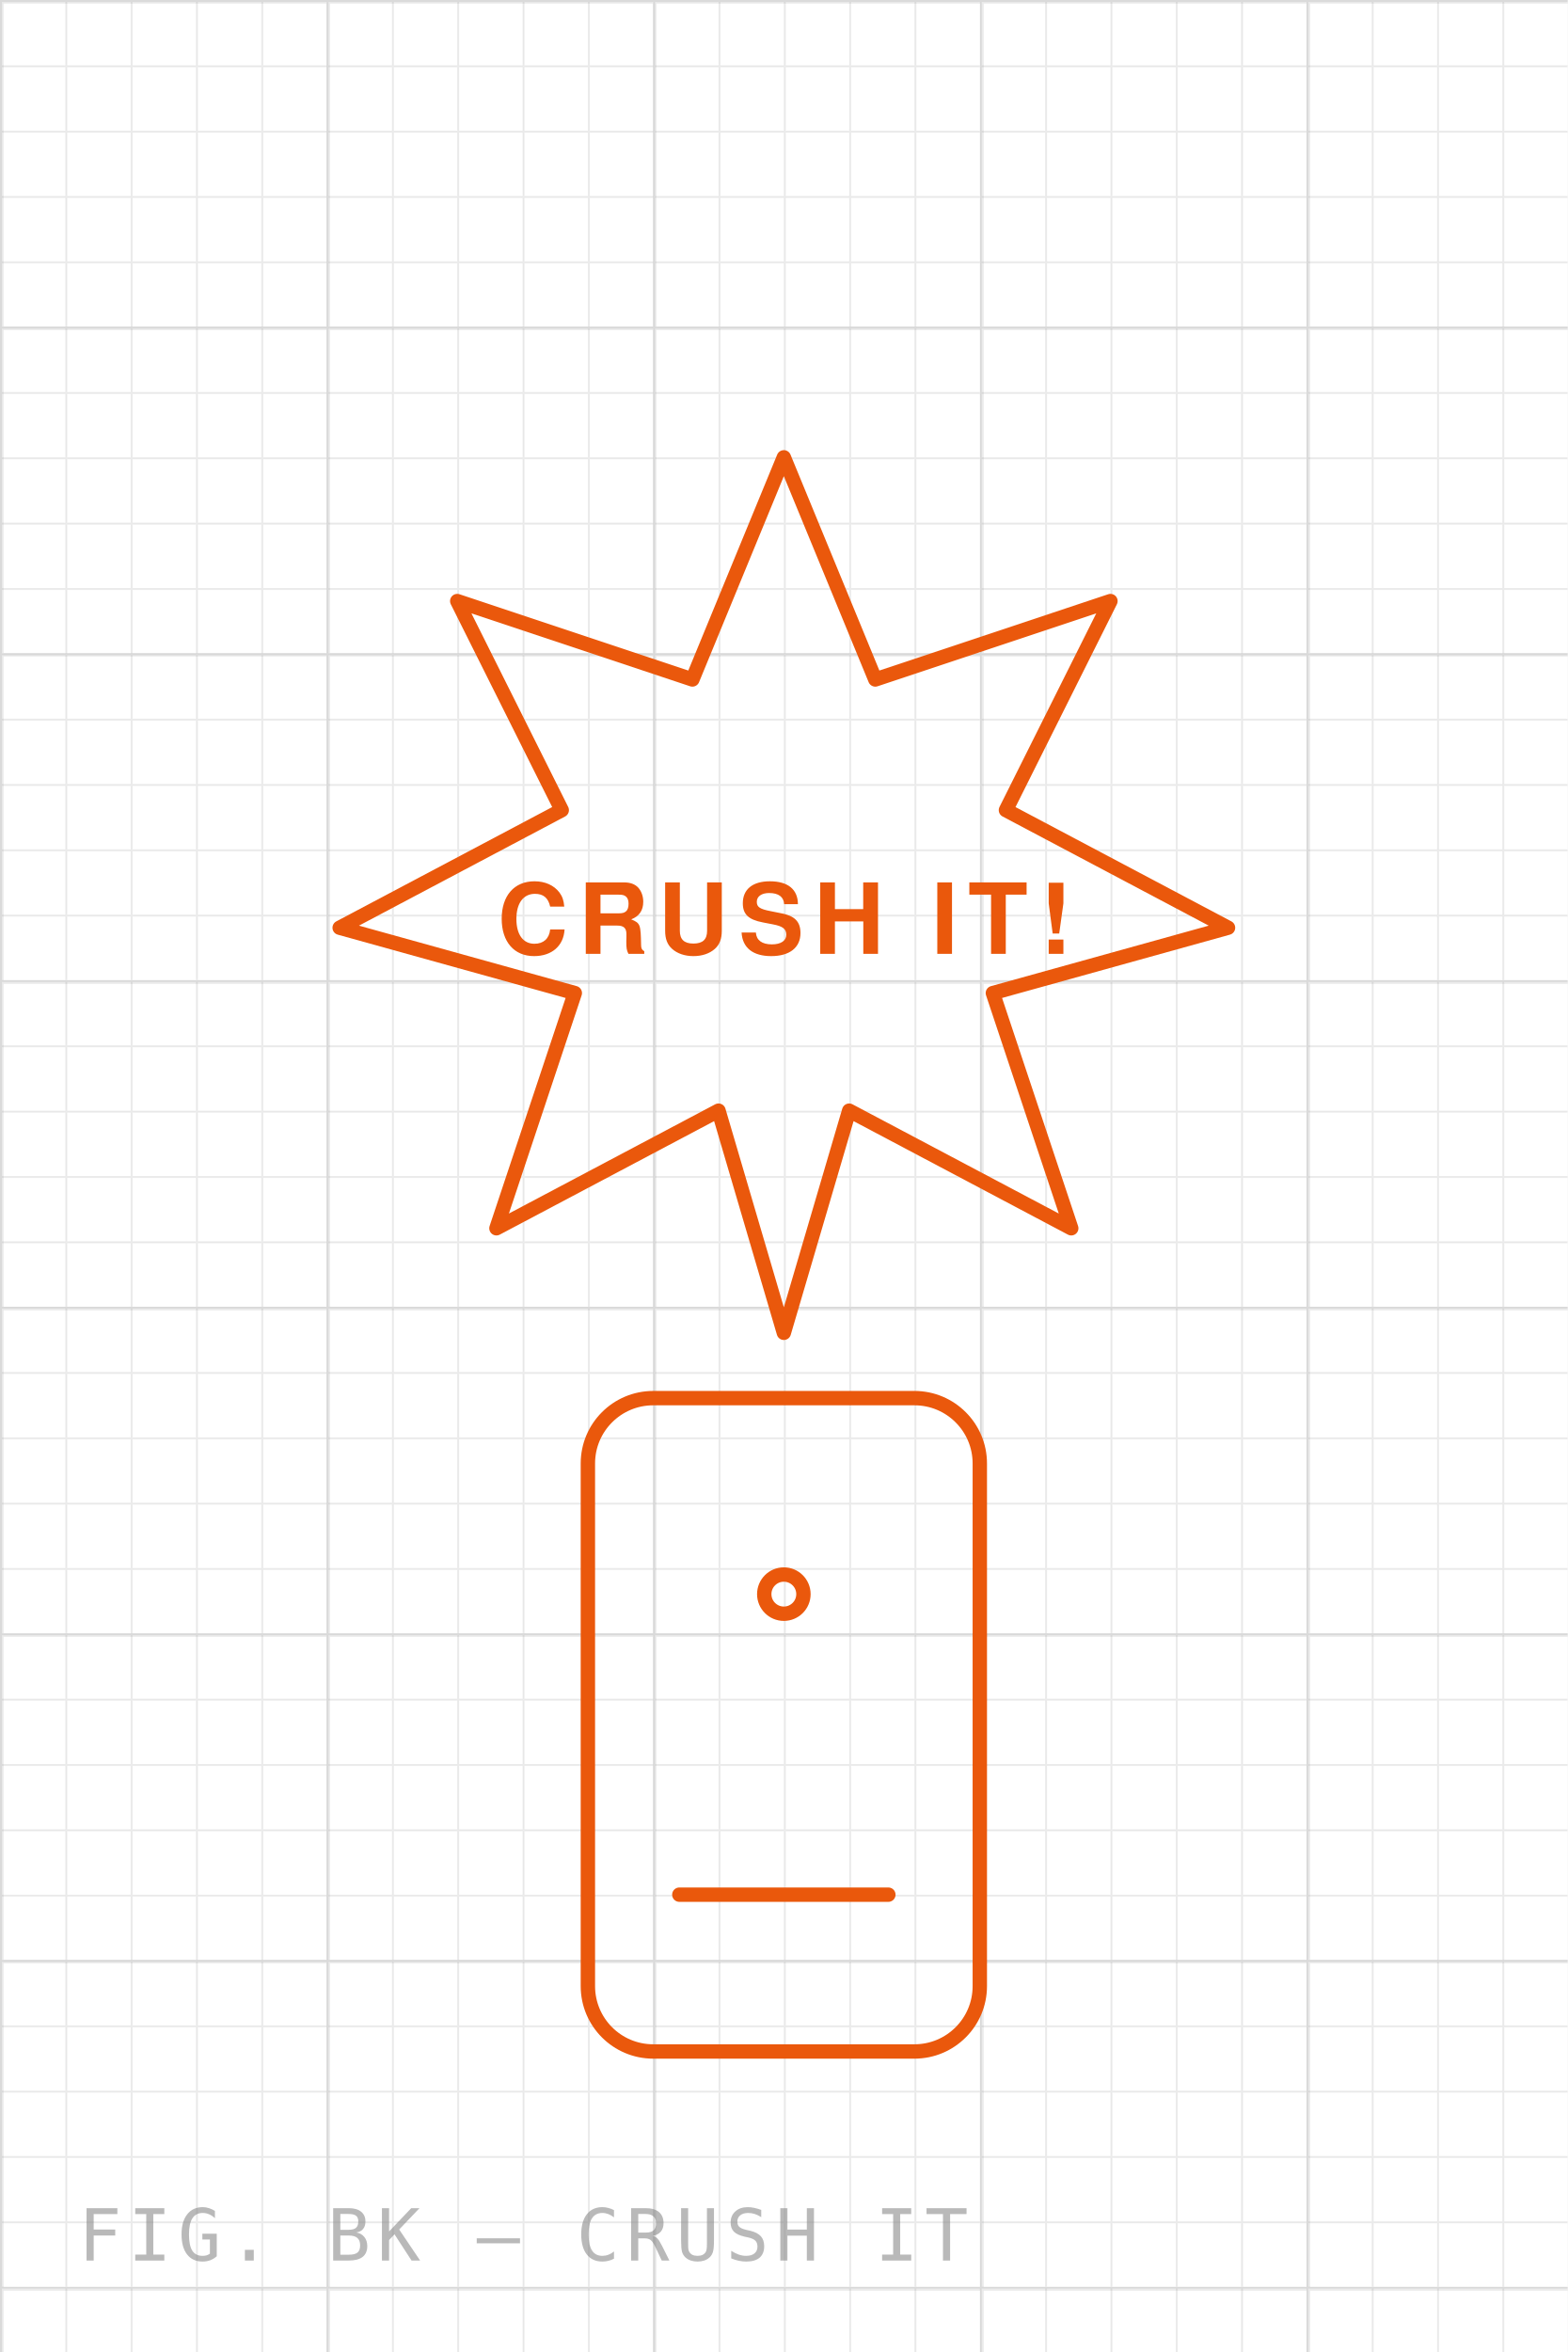
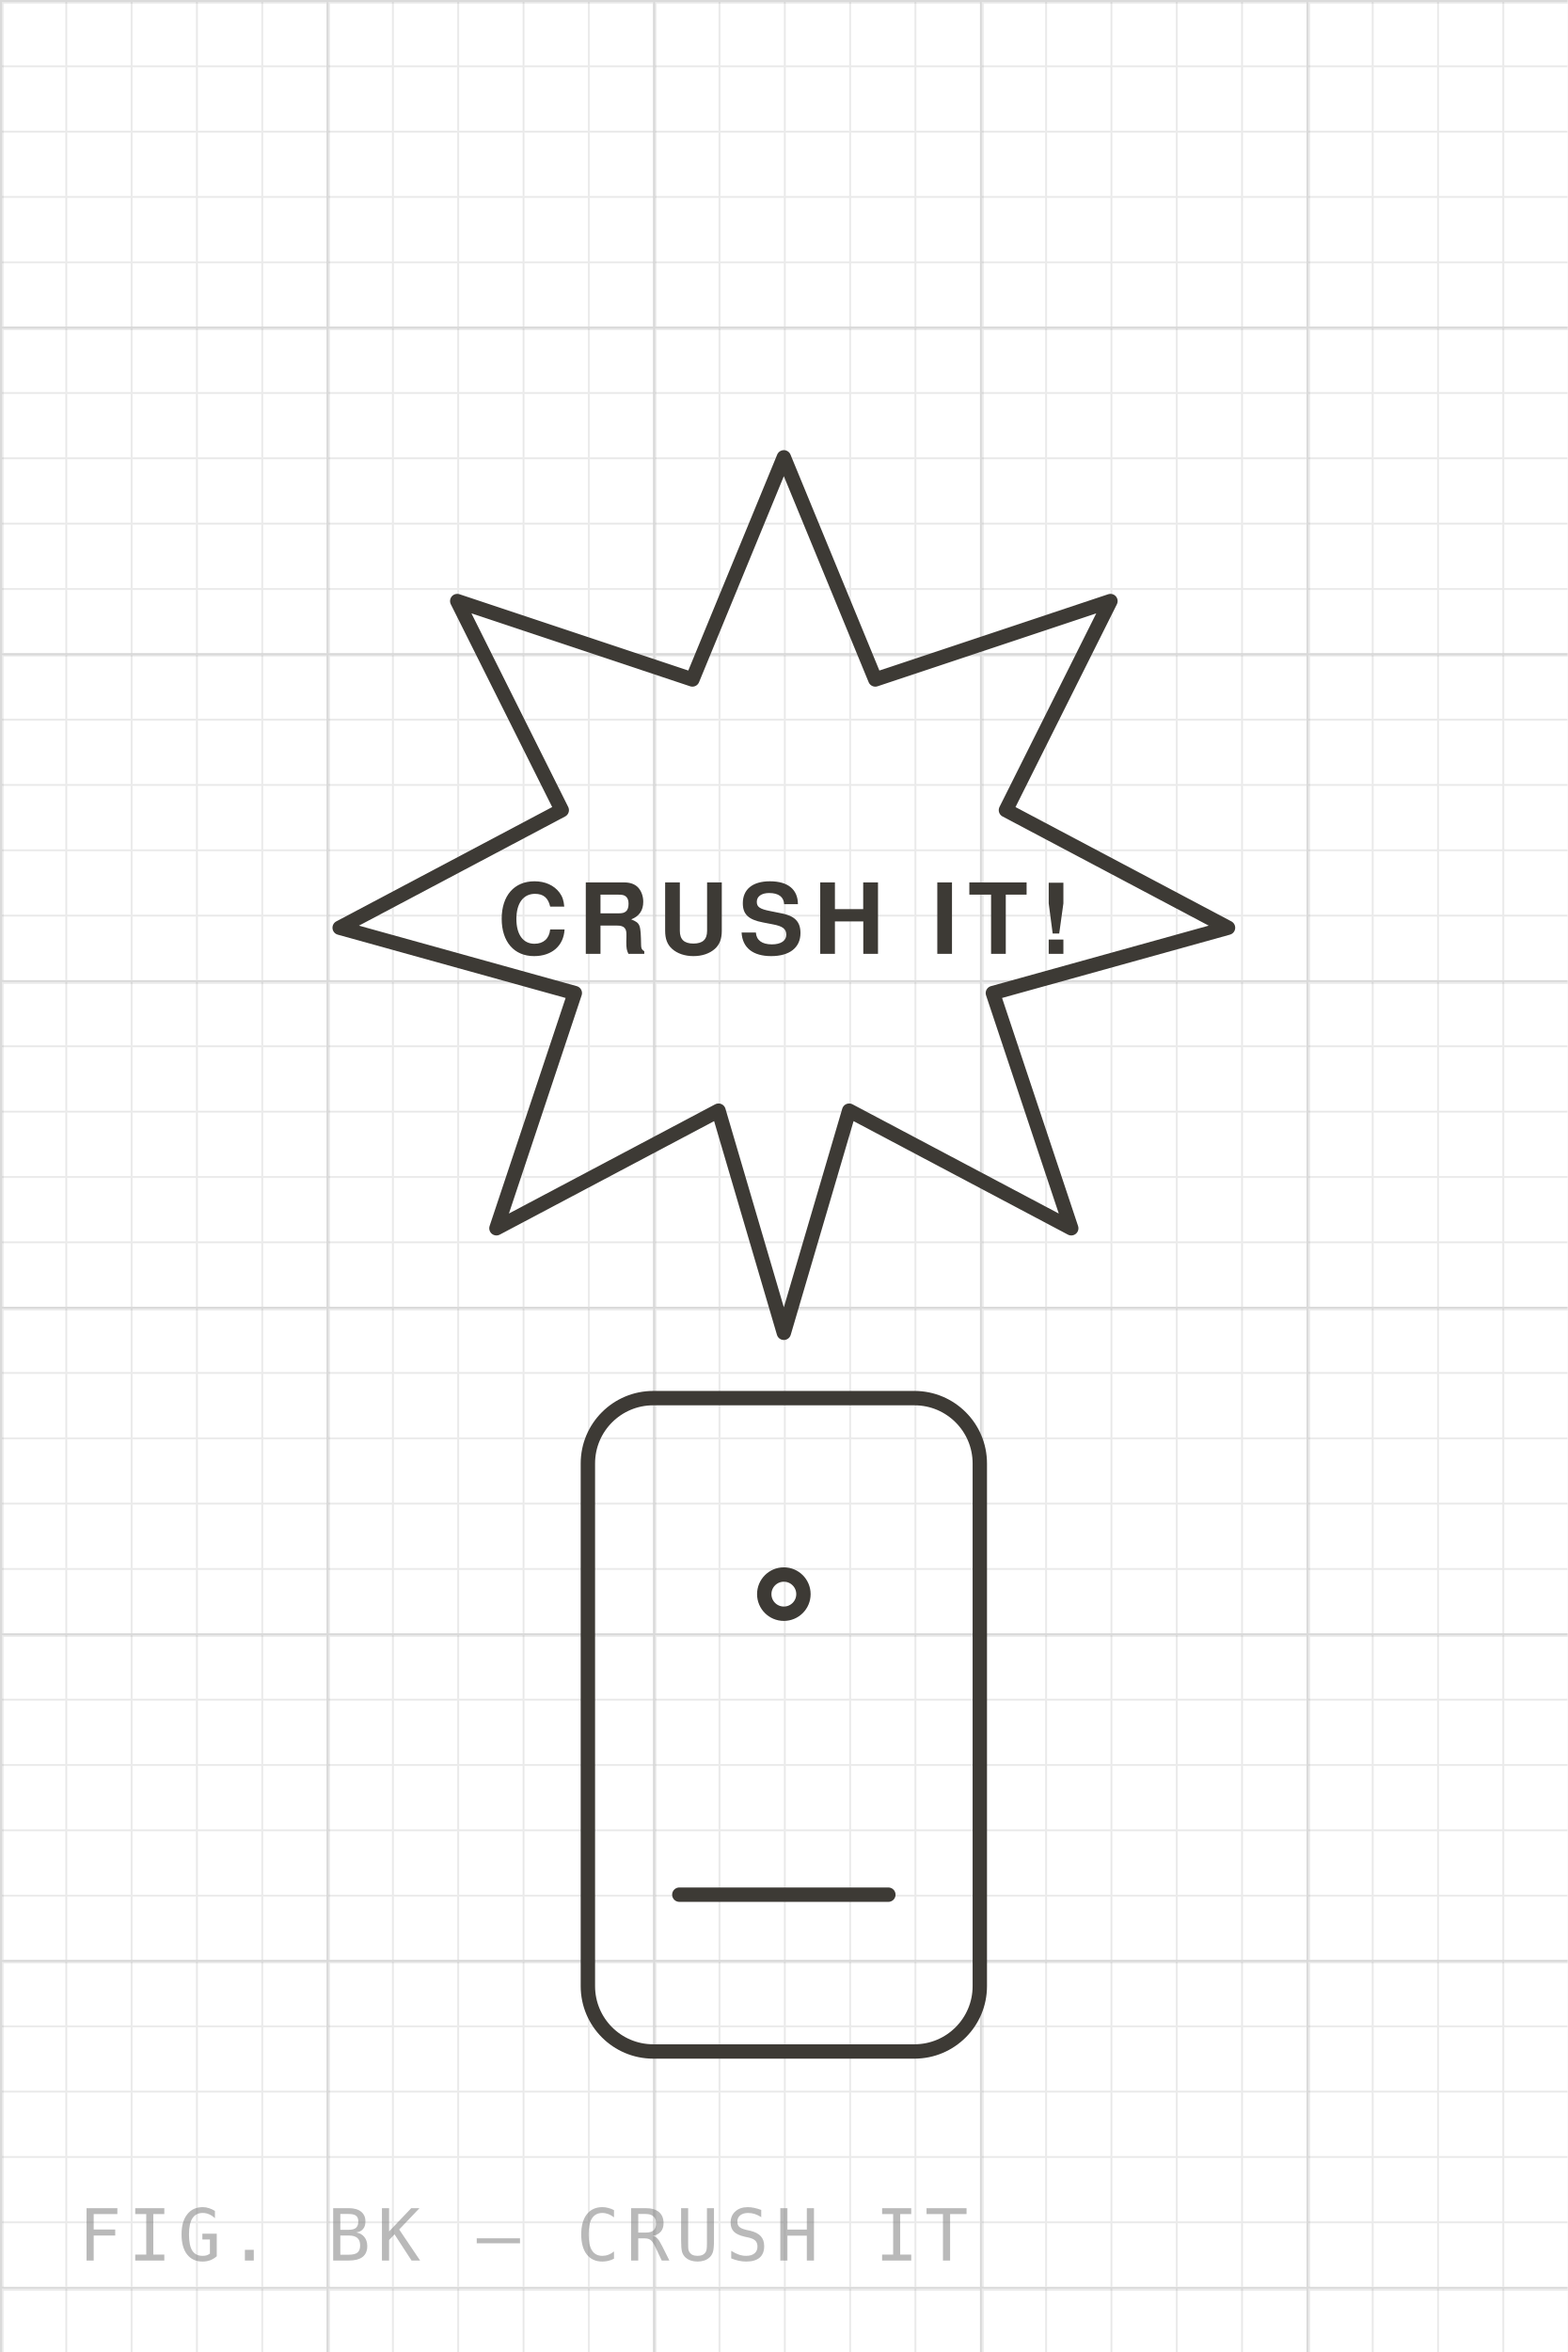
<svg xmlns="http://www.w3.org/2000/svg" viewBox="0 0 240 360" width="480" height="720">
  <defs>
    <pattern id="g" width="10" height="10" patternUnits="userSpaceOnUse">
      <path d="M10 0H0V10" fill="none" stroke="rgba(128,128,128,0.16)" stroke-width="0.6" />
    </pattern>
    <pattern id="G" width="50" height="50" patternUnits="userSpaceOnUse">
      <path d="M50 0H0V50" fill="none" stroke="rgba(128,128,128,0.16)" stroke-width="1.1" />
    </pattern>
  </defs>
  <rect width="240" height="360" fill="url(#g)" />
  <rect width="240" height="360" fill="url(#G)" />
-   <g fill="none" stroke="#ea580c" stroke-width="2.2" stroke-linecap="round" stroke-linejoin="round">
+   <g fill="none" stroke="#3d3a35" stroke-width="2.2" stroke-linecap="round" stroke-linejoin="round">
    <path d="M120 70 L134 104 L170 92 L154 124 L188 142 L152 152 L164 188 L130 170 L120 204 L110 170 L76 188 L88 152 L52 142 L86 124 L70 92 L106 104 Z" />
-     <text x="120" y="146" text-anchor="middle" font-family="ui-sans-serif, -apple-system, Helvetica, Arial, sans-serif" font-size="15" font-weight="800" letter-spacing="1.5" fill="#ea580c" stroke="none">CRUSH IT!</text>
+     <text x="120" y="146" text-anchor="middle" font-family="ui-sans-serif, -apple-system, Helvetica, Arial, sans-serif" font-size="15" font-weight="800" letter-spacing="1.5" fill="#3d3a35" stroke="none">CRUSH IT!</text>
    <rect x="90" y="226" width="60" height="100" rx="10" transform="translate(0 -12)" />
    <circle cx="120" cy="244" r="3" />
    <path d="M104 290 H136" />
  </g>
  <g fill="none" stroke="rgba(128,128,128,0.55)" stroke-width="1" stroke-dasharray="3 4" />
  <text x="12" y="346" font-family="ui-monospace, SFMono-Regular, Menlo, monospace" font-size="11" letter-spacing="1" fill="rgba(128,128,128,0.55)">FIG. BK — CRUSH IT</text>
</svg>
